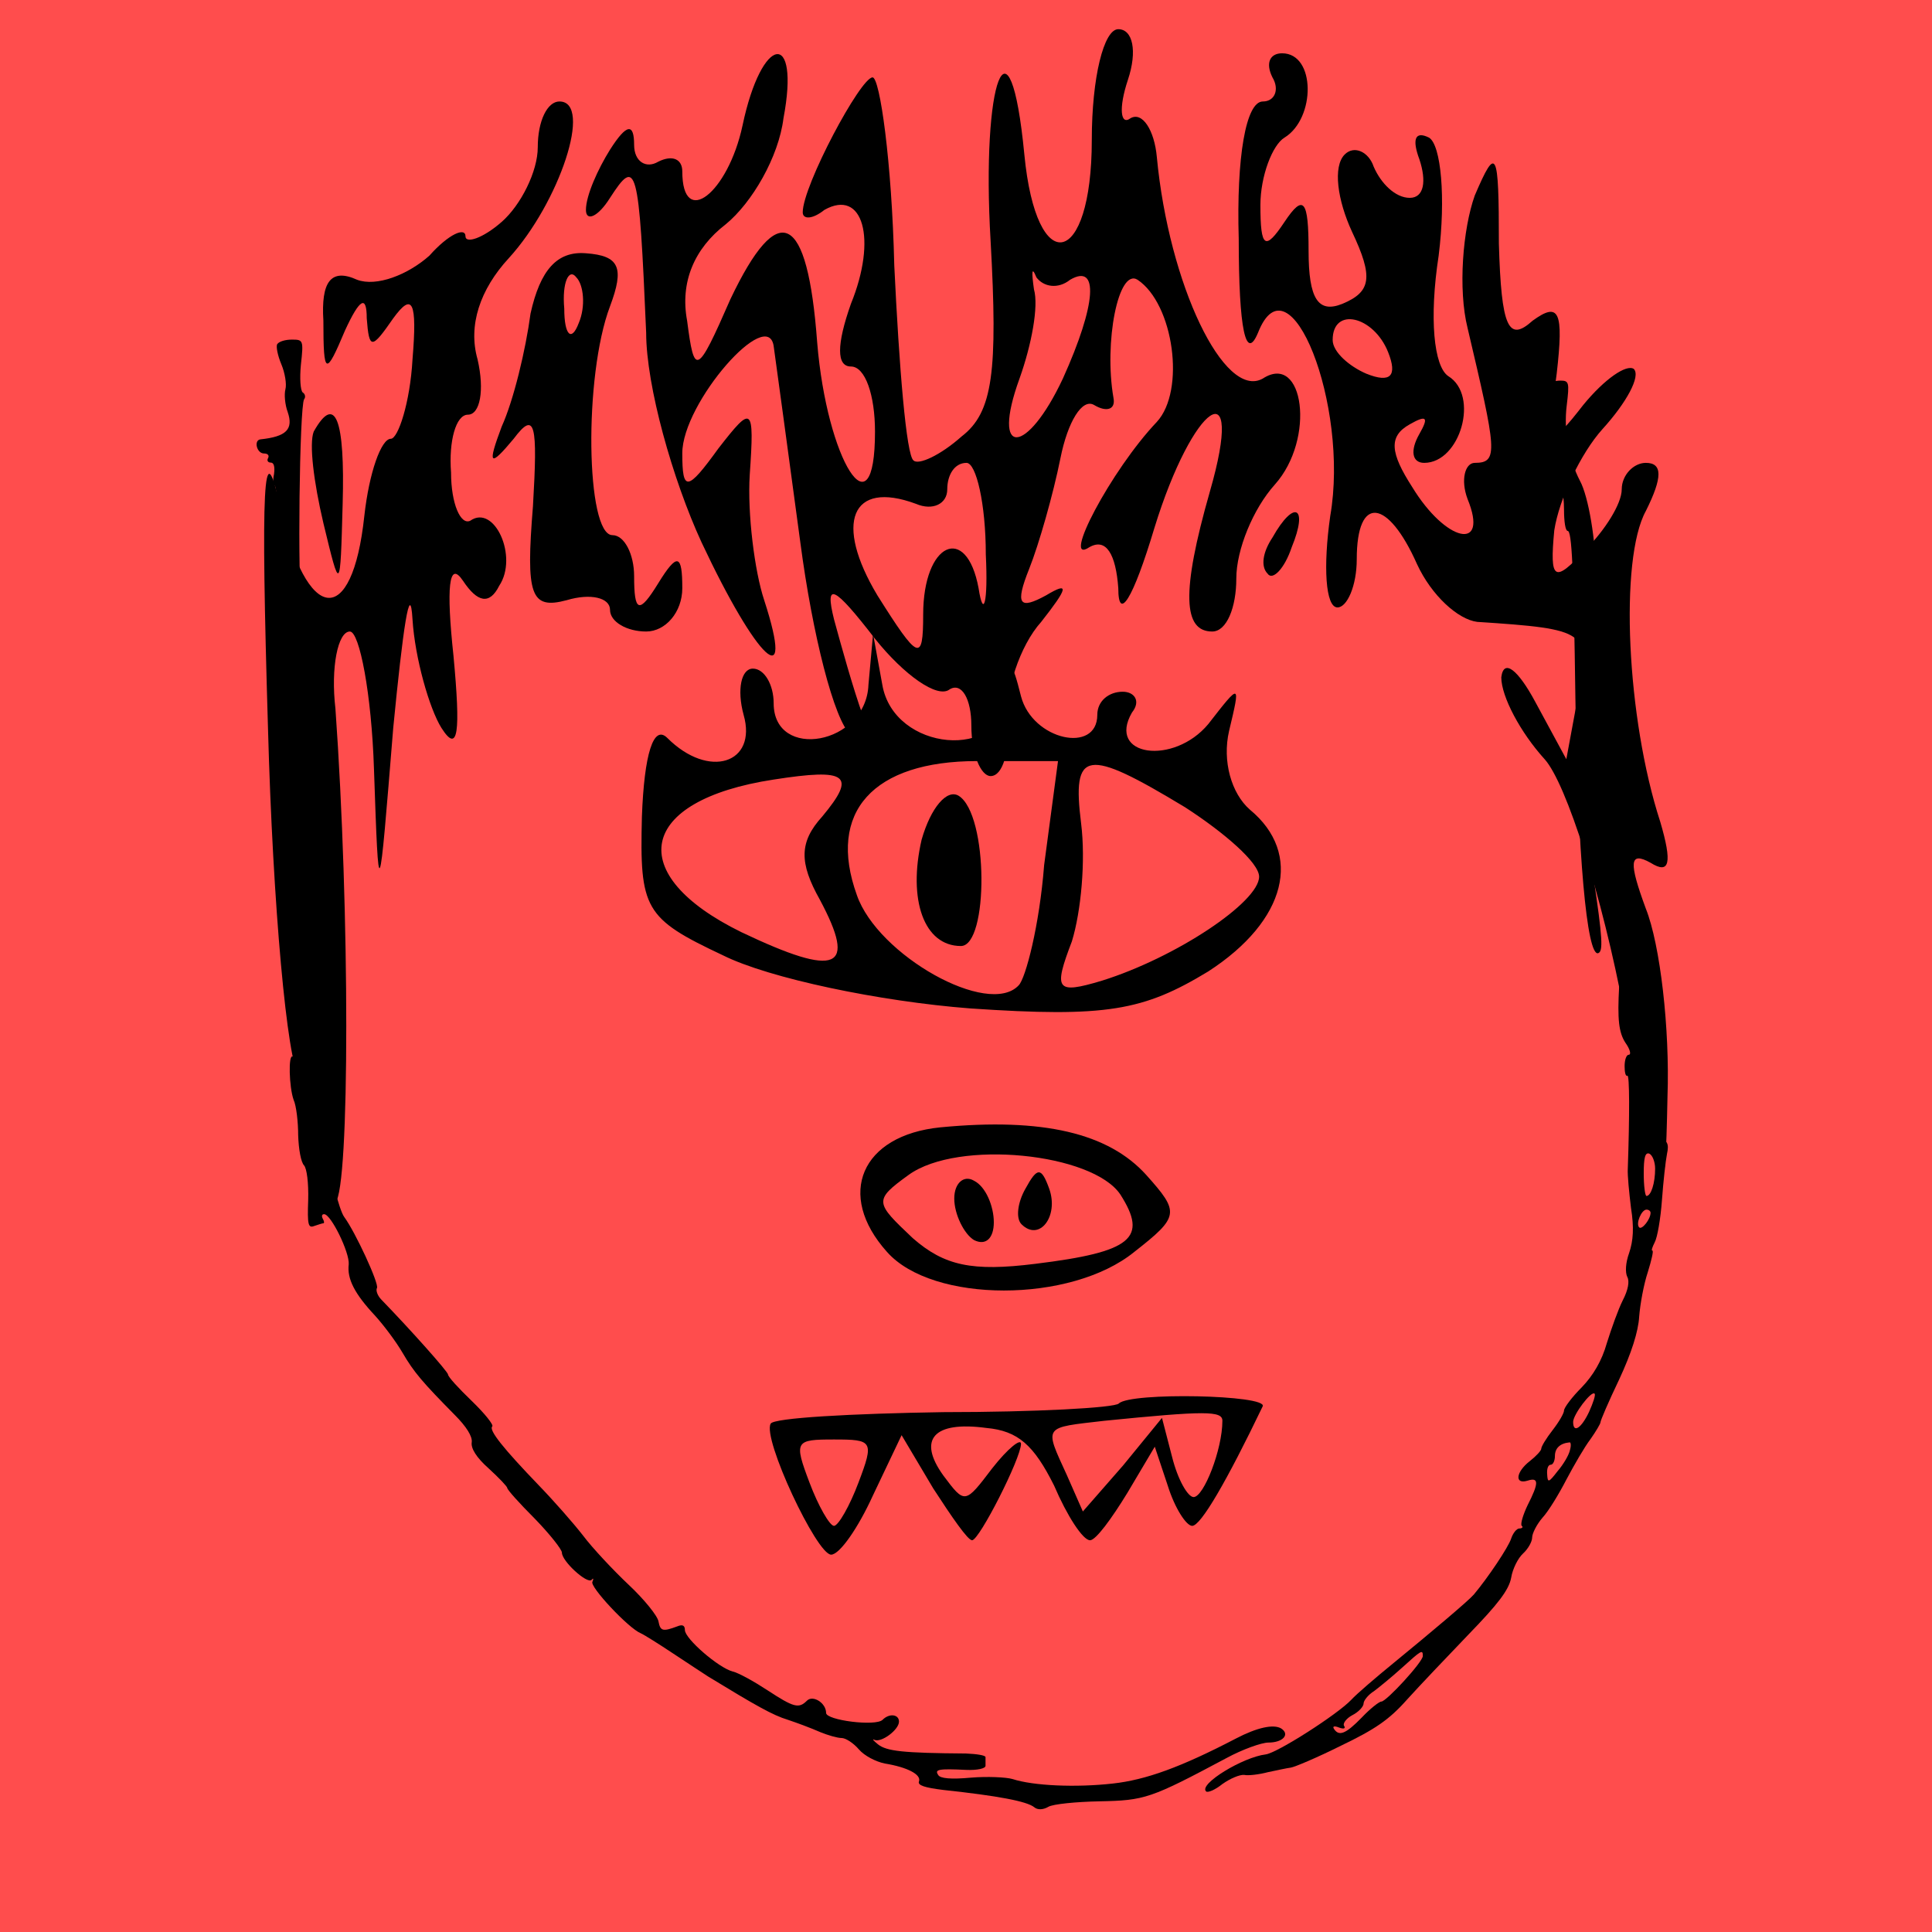
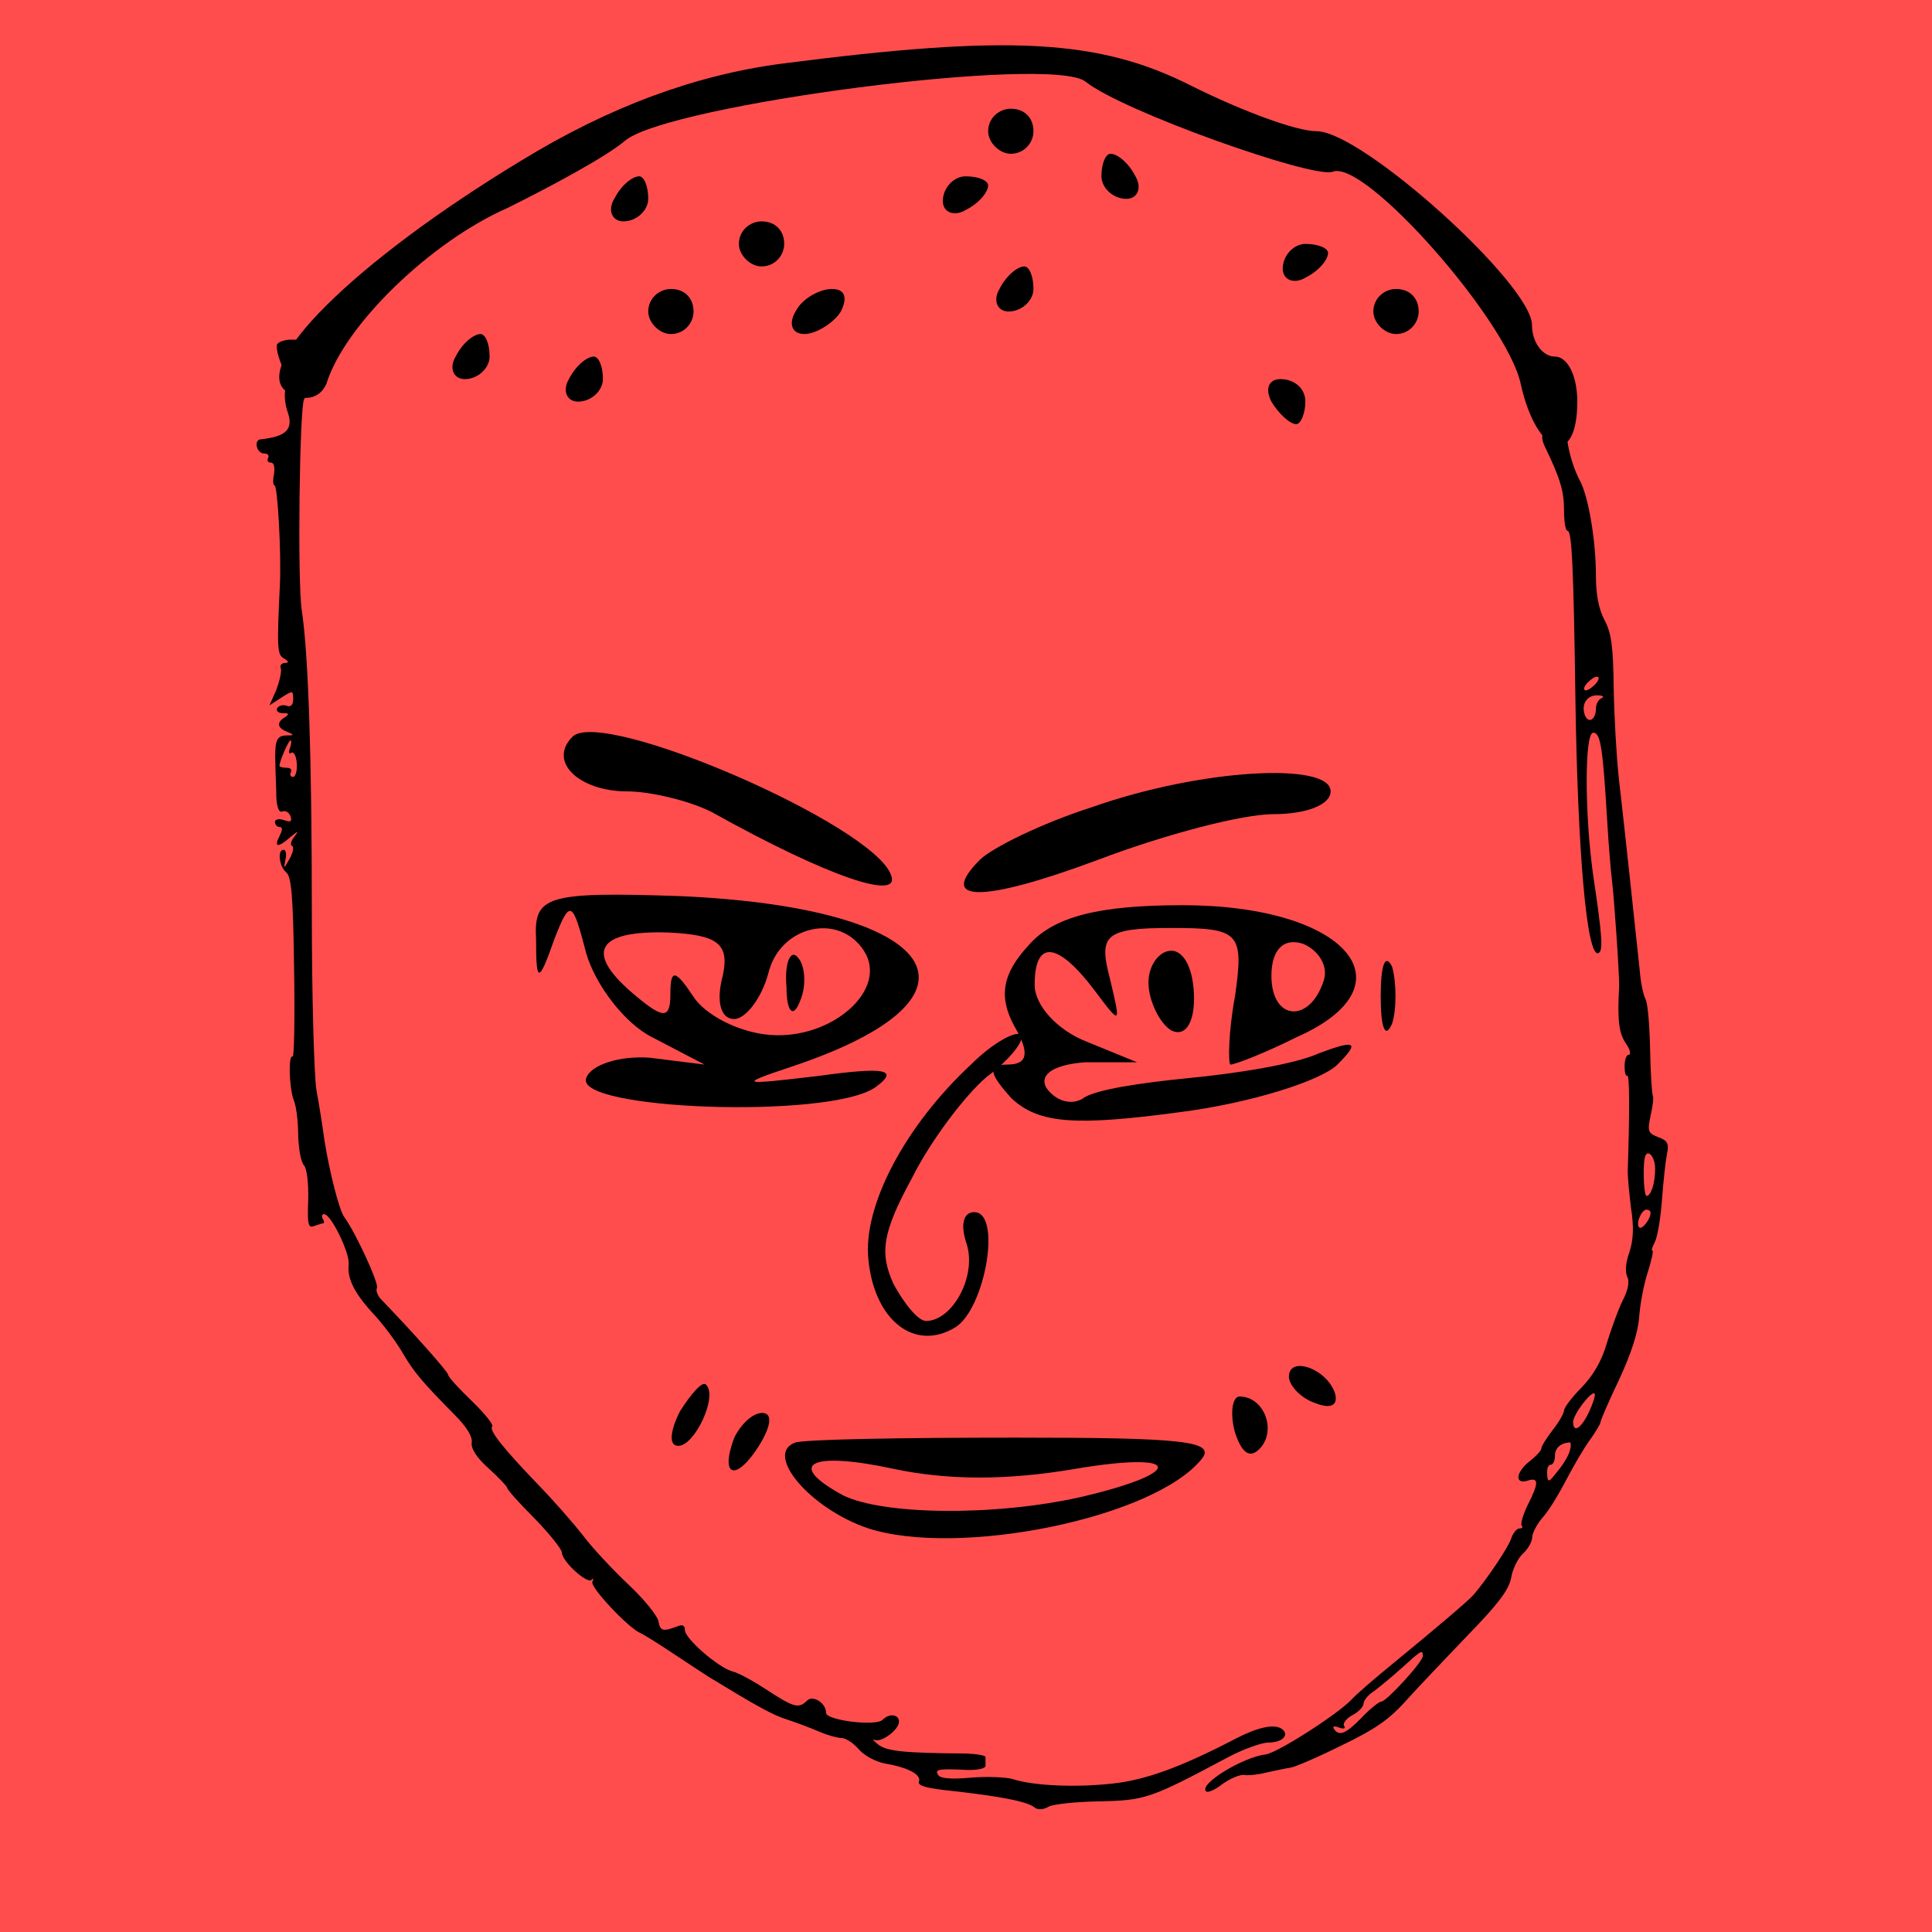
<svg xmlns="http://www.w3.org/2000/svg" width="256" height="256" viewBox="0 0 256 256" fill="none">
  <g id="Frame 41">
    <rect width="256" height="256" fill="#FF4D4D" />
  </g>
  <g id="head">
    <path id="Vector" d="M36.733 45.604C36.552 45.905 36.794 47.112 37.276 48.259C37.759 49.406 38.001 50.915 37.82 51.579C37.639 52.243 37.759 53.631 38.121 54.597C38.906 56.89 37.94 57.856 34.5 58.218C33.595 58.339 34.017 60.089 34.983 60.089C35.466 60.089 35.707 60.331 35.526 60.693C35.345 60.995 35.466 61.296 35.888 61.296C36.311 61.296 36.431 61.9 36.311 62.805C36.13 63.65 36.19 64.314 36.371 64.314C36.794 64.314 37.276 73.428 37.095 77.291C36.673 86.043 36.733 86.767 37.639 87.25C38.303 87.672 38.303 87.793 37.759 87.853C37.276 87.853 37.035 88.216 37.216 88.578C37.337 89 37.035 90.268 36.612 91.415L35.707 93.467L37.276 92.441C38.785 91.475 38.846 91.475 38.846 92.622C38.846 93.406 38.544 93.708 38.001 93.527C37.518 93.346 36.975 93.467 36.733 93.829C36.552 94.191 36.854 94.493 37.458 94.493C38.303 94.493 38.363 94.613 37.759 95.036C36.612 95.7 36.733 96.484 38.061 96.967C39.027 97.39 39.027 97.45 37.88 97.45C36.612 97.51 36.371 98.174 36.492 101.434C36.492 102.399 36.612 104.27 36.612 105.538C36.673 106.987 36.975 107.711 37.397 107.53C37.82 107.349 38.303 107.65 38.484 108.133C38.725 108.858 38.544 108.978 37.639 108.677C36.975 108.435 36.431 108.556 36.431 108.918C36.431 109.28 36.733 109.582 37.035 109.582C37.458 109.582 37.458 109.944 37.035 110.789C36.25 112.298 36.854 112.358 38.484 110.91C39.51 110.065 39.63 110.065 38.966 110.91C38.544 111.453 38.423 111.996 38.725 112.117C38.966 112.177 38.846 112.962 38.363 113.807C37.578 115.195 37.578 115.195 37.82 113.928C38.001 113.203 37.88 112.6 37.578 112.6C36.733 112.6 36.975 114.773 37.94 115.618C38.604 116.161 38.846 118.696 38.966 128.293C39.087 134.871 38.966 140.122 38.785 140.002C38.182 139.64 38.303 144.046 38.906 145.736C39.268 146.52 39.51 148.693 39.51 150.444C39.57 152.254 39.872 154.005 40.294 154.427C40.656 154.85 40.898 156.721 40.837 159.014C40.717 162.273 40.837 162.756 41.622 162.455C42.165 162.273 42.709 162.092 42.829 162.092C43.01 162.092 42.95 161.791 42.769 161.489C42.588 161.127 42.648 160.885 42.95 160.885C43.855 160.885 46.33 165.955 46.209 167.525C45.968 169.456 46.994 171.448 49.71 174.345C50.857 175.612 52.486 177.785 53.331 179.234C54.84 181.829 55.987 183.157 60.272 187.503C61.781 189.012 62.626 190.339 62.506 191.124C62.385 191.909 63.109 193.116 64.739 194.564C66.127 195.832 67.213 196.979 67.213 197.16C67.213 197.401 68.843 199.212 70.835 201.204C72.827 203.256 74.456 205.308 74.456 205.73C74.456 206.877 77.776 209.895 78.379 209.352C78.621 209.05 78.681 209.171 78.5 209.593C78.078 210.197 83.268 215.75 84.898 216.414C85.32 216.595 87.252 217.802 89.244 219.13C91.236 220.458 93.288 221.785 93.831 222.147C100.168 226.01 102.402 227.278 104.393 227.881C105.661 228.304 107.592 229.028 108.679 229.511C109.705 229.934 110.972 230.296 111.515 230.296C112.059 230.296 113.085 230.96 113.809 231.805C114.533 232.65 116.042 233.434 117.249 233.676C120.207 234.159 122.078 235.124 121.776 236.03C121.535 236.573 122.561 236.875 124.975 237.176C132.278 237.961 136.081 238.685 137.046 239.47C137.469 239.832 138.193 239.832 138.917 239.41C139.521 239.047 142.599 238.746 145.677 238.685C151.713 238.565 152.437 238.323 162.517 232.951C164.629 231.805 167.164 230.899 168.07 230.899C170.001 230.899 170.967 229.813 169.76 229.028C168.734 228.425 166.561 228.907 163.784 230.356C156.481 234.159 151.834 235.849 147.428 236.331C142.539 236.875 136.926 236.633 134.149 235.728C133.304 235.486 130.83 235.366 128.657 235.547C126.061 235.788 124.552 235.667 124.311 235.185C123.828 234.46 124.311 234.34 128.053 234.521C129.502 234.581 130.588 234.34 130.588 233.977C130.588 233.615 130.588 233.132 130.588 232.831C130.588 232.589 129.441 232.408 127.993 232.348C119.664 232.287 117.491 232.046 116.344 231.141C115.74 230.658 115.499 230.356 115.861 230.537C116.766 230.96 119.12 229.209 119.12 228.123C119.12 227.157 117.853 226.976 116.948 227.881C116.042 228.787 109.463 227.942 109.463 226.976C109.463 225.648 107.713 224.562 106.928 225.346C105.842 226.433 105.178 226.252 101.677 223.958C99.927 222.811 97.875 221.665 97.09 221.484C95.219 221.001 90.753 217.138 90.753 215.991C90.753 215.388 90.451 215.206 89.727 215.508C87.795 216.233 87.493 216.112 87.252 214.844C87.131 214.12 85.381 211.947 83.329 210.016C81.277 208.084 78.5 205.127 77.233 203.437C75.965 201.807 73.309 198.789 71.378 196.798C66.731 191.969 64.739 189.494 65.222 189.012C65.463 188.83 64.196 187.261 62.506 185.632C60.755 183.942 59.367 182.433 59.367 182.131C59.367 181.769 54.418 176.216 50.555 172.232C50.012 171.689 49.77 170.965 49.951 170.663C50.253 170.12 47.115 163.3 45.606 161.247C44.942 160.342 43.674 155.332 43.01 151.228C42.769 149.417 42.286 146.339 41.924 144.408C41.622 142.537 41.32 132.035 41.32 121.17C41.32 99.623 40.837 86.525 39.992 80.912C39.389 77.17 39.691 53.933 40.294 52.907C40.536 52.605 40.415 52.182 40.113 52.001C39.811 51.76 39.691 50.13 39.872 48.32C40.234 45.06 40.173 45 38.665 45C37.82 45 36.975 45.241 36.733 45.604ZM38.423 99.14C38.182 99.683 38.303 99.985 38.604 99.744C38.966 99.563 39.268 100.227 39.328 101.192C39.389 102.158 39.148 102.943 38.846 102.943C38.484 102.943 38.363 102.641 38.544 102.339C38.725 101.977 38.484 101.735 38.001 101.735C37.458 101.735 37.035 101.615 37.035 101.494C37.035 100.83 38.242 98.114 38.484 98.114C38.665 98.114 38.604 98.537 38.423 99.14Z" fill="black" />
    <path id="Vector_2" d="M205.129 51.036C204.948 51.337 204.948 52.605 205.189 53.752C205.431 55.14 205.31 56.226 204.827 56.77C204.224 57.494 204.224 58.097 204.646 59.063C206.759 63.409 207.241 65.099 207.241 67.573C207.241 69.082 207.422 70.35 207.724 70.35C208.267 70.35 208.509 74.937 208.75 92.682C209.052 112.962 210.259 126.784 211.768 126.301C212.432 126.059 212.372 124.43 211.104 115.98C209.957 107.771 209.957 97.088 211.104 97.088C212.07 97.088 212.372 98.838 212.975 108.978C213.156 112.117 213.458 115.497 213.579 116.523C213.881 118.816 214.605 129.5 214.545 130.707C214.303 135.052 214.484 136.803 215.39 138.191C215.993 139.036 216.174 139.76 215.812 139.76C215.51 139.76 215.269 140.424 215.269 141.269C215.269 142.054 215.39 142.657 215.631 142.537C215.933 142.356 215.933 147.848 215.691 154.85C215.631 155.695 215.872 158.048 216.114 160.04C216.536 162.696 216.416 164.386 215.872 166.016C215.39 167.343 215.329 168.611 215.631 169.214C215.933 169.758 215.752 170.904 215.027 172.293C214.424 173.5 213.519 176.035 212.915 177.966C212.251 180.32 211.104 182.252 209.595 183.821C208.267 185.149 207.241 186.537 207.241 186.899C207.241 187.261 206.578 188.408 205.733 189.494C204.888 190.581 204.224 191.667 204.224 191.969C204.224 192.21 203.56 192.935 202.715 193.599C200.844 195.047 200.663 196.737 202.413 196.194C203.922 195.711 203.922 196.496 202.413 199.453C201.809 200.721 201.447 201.928 201.628 202.169C201.87 202.35 201.689 202.531 201.326 202.531C200.964 202.531 200.481 203.135 200.24 203.859C199.878 205.006 197.162 209.05 195.291 211.283C194.566 212.128 189.617 216.293 184.608 220.397C182.314 222.268 179.779 224.441 179.055 225.226C177.244 227.157 169.217 232.287 167.708 232.469C164.69 232.831 158.835 236.392 159.801 237.357C159.982 237.599 161.008 237.176 161.974 236.392C163 235.667 164.267 235.124 164.871 235.185C165.414 235.305 166.863 235.124 168.009 234.822C169.156 234.581 170.544 234.279 171.027 234.219C171.51 234.159 174.528 232.891 177.667 231.322C182.193 229.149 184.064 227.881 186.418 225.226C188.108 223.355 191.79 219.492 194.627 216.534C198.49 212.551 199.938 210.68 200.24 209.05C200.421 207.903 201.145 206.455 201.809 205.851C202.473 205.248 203.016 204.282 203.016 203.739C203.016 203.195 203.62 201.988 204.405 201.083C205.189 200.238 206.578 197.944 207.543 196.073C208.569 194.142 209.957 191.728 210.742 190.702C211.466 189.675 212.07 188.649 212.07 188.468C212.07 188.227 213.156 185.692 214.545 182.795C216.174 179.294 217.08 176.457 217.2 174.466C217.321 172.836 217.804 170.18 218.347 168.551C218.83 166.981 219.132 165.714 218.951 165.714C218.77 165.714 218.951 165.231 219.252 164.627C219.615 163.963 220.037 161.489 220.218 159.014C220.399 156.54 220.701 153.823 220.882 152.918C221.184 151.53 220.942 151.107 219.735 150.685C218.347 150.142 218.287 149.9 218.709 147.848C219.011 146.581 219.132 145.373 219.011 145.192C218.89 145.011 218.709 142.235 218.649 139.096C218.589 136.018 218.347 132.94 218.045 132.397C217.744 131.854 217.381 130.103 217.261 128.474C216.838 124.49 215.209 109.159 214.484 102.943C214.182 100.106 213.881 94.794 213.82 91.052C213.76 85.68 213.519 83.87 212.613 82.18C211.829 80.671 211.466 78.8 211.466 76.204C211.466 71.738 210.501 65.823 209.354 63.711C207.845 60.813 207.181 57.011 207.604 53.691C207.966 50.673 207.905 50.432 206.759 50.432C206.034 50.432 205.31 50.673 205.129 51.036ZM211.466 90.569C211.044 91.052 210.44 91.475 210.139 91.475C209.776 91.475 209.837 91.052 210.259 90.569C210.682 90.087 211.285 89.664 211.587 89.664C211.949 89.664 211.889 90.087 211.466 90.569ZM212.251 92.501C211.829 92.622 211.466 93.285 211.466 93.889C211.466 95.338 210.501 95.941 210.018 94.794C209.475 93.346 210.259 92.078 211.708 92.139C212.372 92.139 212.613 92.32 212.251 92.501ZM219.313 154.85C219.313 156.781 218.77 158.471 218.166 158.471C217.985 158.471 217.804 157.143 217.804 155.513C217.804 153.401 217.985 152.677 218.528 152.858C218.951 153.039 219.313 153.944 219.313 154.85ZM218.709 160.704C218.709 161.549 217.562 162.998 217.2 162.636C216.717 162.153 217.502 160.282 218.166 160.282C218.468 160.282 218.709 160.463 218.709 160.704ZM210.561 187.08C209.535 189.253 208.449 189.977 208.449 188.408C208.449 187.442 210.863 184.243 211.285 184.666C211.466 184.787 211.104 185.873 210.561 187.08ZM208.026 192.15C207.905 192.754 207.181 194.021 206.396 194.927C205.189 196.496 205.069 196.496 205.008 195.349C204.948 194.625 205.129 194.082 205.491 194.082C205.793 194.082 206.034 193.538 206.034 192.935C206.034 191.909 206.698 191.245 207.966 191.124C208.147 191.064 208.207 191.547 208.026 192.15ZM188.531 219.431C188.531 220.216 183.702 225.467 183.038 225.467C182.737 225.467 181.529 226.433 180.443 227.58C178.33 229.752 177.425 230.115 176.761 229.089C176.52 228.726 176.822 228.666 177.425 228.907C178.089 229.149 178.33 229.028 178.089 228.666C177.908 228.364 178.391 227.7 179.175 227.278C180.02 226.855 180.684 226.131 180.684 225.709C180.684 225.346 181.288 224.562 182.073 224.079C182.797 223.536 184.487 222.147 185.754 221.001C188.35 218.647 188.531 218.526 188.531 219.431Z" fill="black" />
  </g>
  <g id="hair">
-     <path id="Vector" d="M144.668 18.555C144.668 35.474 137.327 37.07 135.731 20.47C133.816 0.677 129.986 10.573 131.262 31.962C132.22 49.201 131.581 54.629 127.432 57.821C124.56 60.375 121.687 61.652 121.049 61.013C120.091 60.375 119.134 48.563 118.495 35.155C118.176 21.428 116.58 10.254 115.623 10.254C114.027 10.254 106.366 24.62 106.366 28.132C106.366 29.089 107.643 29.089 109.239 27.812C114.346 24.939 116.261 31.643 112.75 40.263C110.835 45.69 110.835 48.563 112.75 48.563C114.665 48.563 115.942 52.394 115.942 57.182C115.942 71.229 109.558 61.013 108.281 45.371C107.005 28.132 103.175 26.216 96.791 39.624C92.323 49.84 92.003 49.84 91.046 42.497C90.088 37.39 92.003 32.92 96.153 29.728C99.664 26.855 103.175 20.789 103.813 15.681C106.047 3.869 100.94 4.508 98.387 16.639C96.472 25.578 90.407 30.366 90.407 22.705C90.407 21.108 89.131 20.47 87.216 21.428C85.62 22.385 84.024 21.428 84.024 19.193C84.024 16.32 83.067 16.32 80.832 19.831C79.236 22.385 77.64 25.897 77.64 27.812C77.64 29.409 79.236 28.77 80.832 26.216C84.343 20.789 84.662 21.747 85.62 44.094C85.62 51.117 89.131 63.567 92.961 71.867C100.302 87.51 105.409 92.299 101.26 79.529C99.983 75.698 99.025 68.037 99.344 62.929C99.983 53.671 99.664 53.671 95.195 59.417C91.046 65.163 90.407 65.163 90.407 60.056C90.407 53.352 101.898 40.263 102.536 46.009C102.855 48.244 104.451 60.056 106.047 71.867C107.643 83.999 110.516 95.491 112.75 97.407C115.942 100.599 116.261 99.96 114.346 94.853C113.069 91.341 111.473 85.595 110.516 82.083C109.239 76.975 110.516 77.614 115.942 84.637C119.772 89.426 124.24 92.618 125.836 91.341C127.432 90.383 128.709 92.618 128.709 96.13C128.709 99.96 129.986 102.834 131.262 102.834C132.858 102.834 133.816 99.641 133.496 95.491C133.177 91.66 135.092 85.595 137.965 82.402C141.476 77.933 141.795 76.975 138.603 78.891C135.092 80.806 134.454 80.168 136.369 75.379C137.646 72.187 139.561 65.483 140.518 60.694C141.476 55.906 143.391 52.713 144.987 53.671C146.583 54.629 147.859 54.309 147.54 52.713C146.264 45.371 148.179 35.474 150.732 37.07C155.52 40.263 157.116 51.755 153.285 55.906C147.221 62.29 140.518 75.06 144.349 72.506C146.583 71.229 147.859 73.464 148.179 77.933C148.179 82.402 150.094 79.529 152.966 69.952C158.073 53.352 165.095 48.563 160.307 65.163C156.477 78.572 156.796 83.679 160.627 83.679C162.542 83.679 163.818 80.487 163.818 76.656C163.818 72.825 166.053 67.398 168.925 64.206C174.351 58.14 172.755 46.648 167.329 50.159C162.222 53.032 154.881 37.709 153.285 20.789C152.966 17.277 151.37 14.724 149.775 15.681C148.498 16.639 148.179 14.404 149.455 10.573C150.732 6.743 150.094 3.869 148.179 3.869C146.264 3.869 144.668 10.254 144.668 18.555ZM141.795 37.07C145.625 34.836 145.306 40.263 140.838 50.159C136.05 60.375 131.262 60.694 135.092 50.159C136.688 45.69 137.646 40.582 137.007 38.347C136.688 36.113 136.688 35.155 137.327 36.751C138.284 38.028 140.199 38.347 141.795 37.07ZM130.624 73.464C130.943 79.848 130.305 82.083 129.666 77.933C128.07 69.314 122.325 71.867 122.325 81.445C122.325 87.829 121.687 87.51 116.261 78.891C110.516 69.314 112.75 63.567 121.368 66.76C123.602 67.717 125.517 66.76 125.517 64.844C125.517 62.929 126.475 61.333 128.07 61.333C129.347 61.333 130.624 66.76 130.624 73.464Z" fill="black" />
-     <path id="Vector_2" d="M168.606 10.254C169.564 11.85 168.925 13.447 167.329 13.447C165.095 13.447 163.818 20.789 164.138 31.643C164.138 43.774 165.095 47.924 166.691 44.093C170.84 33.559 178.82 53.671 176.266 68.356C175.309 75.06 175.628 80.487 177.224 80.487C178.501 80.487 179.777 77.614 179.777 74.102C179.777 65.482 183.927 66.121 187.757 74.74C189.672 78.891 193.183 82.083 195.736 82.402C210.418 83.36 210.737 83.679 209.142 91.979L207.546 100.599L203.396 92.937C201.162 88.787 199.247 87.191 198.928 89.745C198.928 92.299 201.481 97.087 204.673 100.599C207.546 103.791 212.333 118.795 215.206 134.119C220.313 160.935 220.632 161.254 220.951 145.292C221.27 136.354 219.994 125.18 218.079 120.392C215.844 114.326 215.844 112.73 218.717 114.326C221.27 115.922 221.589 114.326 219.994 108.899C215.525 95.172 214.568 74.102 218.079 67.717C220.313 63.248 220.313 61.332 218.079 61.332C216.483 61.332 214.887 62.928 214.887 64.844C214.887 66.759 212.652 70.271 210.099 72.825C205.95 77.294 205.311 76.975 205.95 70.271C206.588 66.121 209.461 60.055 212.333 56.863C215.525 53.351 217.44 49.84 216.483 48.882C215.525 48.243 212.652 50.159 209.78 53.671C205.311 59.417 204.992 59.098 206.269 49.52C207.226 41.22 206.588 39.943 203.077 42.497C199.885 45.37 198.928 43.455 198.609 32.282C198.609 19.831 198.29 19.193 195.417 25.897C193.821 30.366 193.183 38.347 194.459 43.455C198.29 59.736 198.609 61.332 195.417 61.332C194.14 61.332 193.502 63.567 194.459 66.121C197.332 73.144 191.587 71.867 187.118 64.525C184.246 60.055 183.927 57.821 186.799 56.224C189.033 54.948 189.353 55.267 188.076 57.502C186.799 59.736 187.118 61.332 188.714 61.332C193.502 61.332 196.055 52.394 191.906 49.84C189.991 48.563 189.353 42.178 190.629 33.878C191.587 26.216 190.948 19.193 189.353 18.235C187.437 17.277 187.118 18.554 188.076 21.108C189.033 23.981 188.714 26.216 186.799 26.216C184.884 26.216 182.969 24.301 182.011 22.066C181.373 20.151 179.458 19.193 178.181 20.47C176.585 22.066 177.224 26.535 179.139 30.685C182.011 36.751 181.692 38.666 177.862 40.263C174.67 41.539 173.394 39.624 173.394 33.239C173.394 26.535 172.755 25.578 170.202 29.408C167.648 33.239 167.01 32.92 167.01 27.174C167.01 23.343 168.606 19.193 170.202 18.235C174.351 15.681 174.351 7.062 169.883 7.062C168.287 7.062 167.648 8.339 168.606 10.254ZM183.927 46.647C185.203 49.84 184.246 50.797 181.054 49.52C178.82 48.563 176.585 46.647 176.585 45.051C176.585 40.582 182.011 41.859 183.927 46.647Z" fill="black" />
-     <path id="Vector_3" d="M71.257 19.512C71.257 22.704 69.023 27.174 66.469 29.408C63.916 31.643 61.681 32.282 61.681 31.324C61.681 30.047 59.447 31.005 56.894 33.878C54.021 36.432 49.872 38.028 47.319 37.07C43.808 35.474 42.531 37.389 42.85 42.497C42.85 49.84 43.169 49.84 45.723 43.774C47.638 39.624 48.595 38.986 48.595 42.178C48.914 46.328 49.234 46.328 52.106 42.178C54.66 38.666 55.298 39.943 54.66 47.605C54.34 53.351 52.745 58.14 51.787 58.14C50.51 58.14 48.914 62.609 48.276 68.356C46.68 83.36 40.616 82.721 37.105 67.079C34.871 56.863 34.551 64.206 35.509 96.449C36.147 120.072 38.062 140.823 39.658 142.738C41.254 144.335 42.531 149.123 42.531 153.592C42.531 157.743 43.488 160.296 44.446 159.339C46.361 157.423 46.361 120.711 44.446 93.895C43.808 88.468 44.765 83.679 46.361 83.679C47.638 83.679 49.234 91.979 49.553 101.876C50.191 120.392 50.191 120.072 52.106 96.449C53.383 83.36 54.34 76.656 54.66 82.083C54.979 87.191 56.894 93.895 58.49 96.449C60.724 99.96 61.043 97.087 60.086 86.871C59.128 77.933 59.447 74.102 61.362 76.975C63.277 79.848 64.873 80.167 66.15 77.614C68.703 73.783 65.512 66.759 62.32 68.994C61.043 69.632 59.766 66.759 59.766 62.609C59.447 58.459 60.405 54.947 62.001 54.947C63.597 54.947 64.235 51.755 63.277 47.605C62.001 43.136 63.597 38.347 67.427 34.197C74.129 26.855 78.598 13.446 74.129 13.446C72.534 13.446 71.257 16 71.257 19.512Z" fill="black" />
-     <path id="Vector_4" d="M70.299 41.539C69.661 46.328 68.065 53.032 66.469 56.544C64.554 61.652 64.873 61.971 68.065 58.14C70.938 54.309 71.257 56.224 70.619 67.079C69.661 78.891 70.299 80.806 75.087 79.529C78.279 78.571 80.832 79.21 80.832 80.806C80.832 82.402 83.067 83.679 85.62 83.679C88.173 83.679 90.408 81.125 90.408 77.933C90.408 73.463 89.769 73.144 87.216 77.294C84.662 81.444 84.024 81.125 84.024 76.337C84.024 73.463 82.747 70.909 81.151 70.909C77.641 70.909 77.321 49.84 80.832 40.582C82.747 35.474 82.109 33.878 77.641 33.559C73.81 33.239 71.576 35.793 70.299 41.539ZM76.683 42.816C75.725 45.37 74.768 44.413 74.768 40.901C74.449 37.389 75.406 35.474 76.364 36.751C77.321 37.709 77.641 40.582 76.683 42.816Z" fill="black" />
-     <path id="Vector_5" d="M41.573 57.182C40.935 58.779 41.573 63.886 42.85 69.313C45.084 78.571 45.084 78.571 45.404 66.76C45.723 55.586 44.446 52.074 41.573 57.182Z" fill="black" />
-     <path id="Vector_6" d="M168.606 71.229C167.329 73.144 167.01 75.06 167.968 76.017C168.606 76.975 170.202 75.379 171.16 72.506C173.394 67.079 171.479 66.121 168.606 71.229Z" fill="black" />
+     <path id="Vector" d="M103.61 8.433C92.201 9.926 80.791 14.106 69.081 21.272C46.862 34.707 32.75 48.74 38.155 52.024C40.257 53.218 42.358 52.92 43.259 50.83C45.661 43.067 57.071 32.02 67.279 27.542C73.285 24.556 80.491 20.674 82.893 18.585C88.898 13.807 139.341 7.239 143.845 10.822C148.649 14.703 173.87 23.66 176.572 22.765C180.776 20.973 199.692 42.47 201.494 50.83C203.595 60.384 209 62.175 209 53.218C209 49.934 207.799 47.247 205.997 47.247C204.496 47.247 202.995 45.456 202.995 43.067C202.995 37.693 180.476 17.39 174.471 17.39C171.768 17.39 164.562 14.703 157.957 11.419C145.646 5.149 133.636 4.552 103.61 8.433Z" fill="black" />
+     <path id="Vector_2" d="M130.934 17.39C130.934 18.883 132.435 20.376 133.936 20.376C135.738 20.376 136.939 18.883 136.939 17.39C136.939 15.599 135.738 14.405 133.936 14.405C132.435 14.405 130.934 15.599 130.934 17.39Z" fill="black" />
+     <path id="Vector_3" d="M145.946 23.362C145.946 24.855 147.448 26.347 149.249 26.347C150.751 26.347 151.351 24.855 150.45 23.362C149.549 21.57 148.048 20.376 147.147 20.376C146.547 20.376 145.946 21.57 145.946 23.362Z" fill="black" />
+     <path id="Vector_4" d="M81.391 26.347C80.491 27.84 81.091 29.333 82.593 29.333C84.394 29.333 85.895 27.84 85.895 26.347C85.895 24.556 85.295 23.362 84.694 23.362C83.793 23.362 82.292 24.556 81.391 26.347Z" fill="black" />
+     <path id="Vector_5" d="M124.929 26.646C124.929 28.139 126.43 28.736 127.931 27.84C129.733 26.944 130.934 25.452 130.934 24.556C130.934 23.959 129.733 23.362 127.931 23.362C126.43 23.362 124.929 24.855 124.929 26.646Z" fill="black" />
+     <path id="Vector_6" d="M97.906 32.319C97.906 33.812 99.407 35.304 100.908 35.304C102.71 35.304 103.911 33.812 103.911 32.319C103.911 30.527 102.71 29.333 100.908 29.333C99.407 29.333 97.906 30.527 97.906 32.319Z" fill="black" />
+     <path id="Vector_7" d="M169.967 35.603C169.967 37.096 171.468 37.693 172.969 36.797C174.771 35.901 175.972 34.409 175.972 33.513C175.972 32.916 174.771 32.319 172.969 32.319C171.468 32.319 169.967 33.812 169.967 35.603Z" fill="black" />
+     <path id="Vector_8" d="M132.435 38.29C131.534 39.783 132.135 41.276 133.636 41.276C135.437 41.276 136.939 39.783 136.939 38.29C136.939 36.499 136.338 35.304 135.738 35.304C134.837 35.304 133.336 36.499 132.435 38.29Z" fill="black" />
+     <path id="Vector_9" d="M85.895 41.276C85.895 42.769 87.397 44.261 88.898 44.261C90.7 44.261 91.9 42.769 91.9 41.276C91.9 39.484 90.7 38.29 88.898 38.29C87.397 38.29 85.895 39.484 85.895 41.276Z" fill="black" />
+     <path id="Vector_10" d="M105.412 41.276C104.511 42.769 104.811 44.261 106.613 44.261C108.114 44.261 110.516 42.769 111.417 41.276C112.318 39.484 112.018 38.29 110.216 38.29C108.715 38.29 106.313 39.484 105.412 41.276Z" fill="black" />
+     <path id="Vector_11" d="M181.977 41.276C181.977 42.769 183.478 44.261 184.98 44.261C186.781 44.261 187.982 42.769 187.982 41.276C187.982 39.484 186.781 38.29 184.98 38.29C183.478 38.29 181.977 39.484 181.977 41.276Z" fill="black" />
+     <path id="Vector_12" d="M60.374 47.247C59.473 48.74 60.073 50.233 61.575 50.233C63.376 50.233 64.877 48.74 64.877 47.247C64.877 45.456 64.277 44.261 63.676 44.261C62.776 44.261 61.274 45.456 60.374 47.247Z" fill="black" />
+     <path id="Vector_13" d="M75.386 50.233C74.486 51.726 75.086 53.218 76.587 53.218C78.389 53.218 79.89 51.726 79.89 50.233C79.89 48.441 79.29 47.247 78.689 47.247C77.788 47.247 76.287 48.441 75.386 50.233Z" fill="black" />
+     <path id="Vector_14" d="M168.466 53.218C169.366 54.711 170.868 56.204 171.768 56.204C172.369 56.204 172.969 54.711 172.969 53.218C172.969 51.427 171.468 50.233 169.667 50.233C168.165 50.233 167.565 51.427 168.466 53.218Z" fill="black" />
  </g>
-   <g id="Frame 11">
-     <path id="Vector" d="M115.074 90.739C114.767 98.703 102.515 100.847 102.515 93.189C102.515 90.739 101.29 88.595 99.758 88.595C98.227 88.595 97.614 91.351 98.533 94.721C100.371 101.153 93.939 103.297 88.425 97.784C86.587 95.946 85.362 99.928 85.056 108.198C84.75 120.45 85.362 121.675 95.777 126.576C101.903 129.639 116.605 132.702 128.551 133.621C146.623 134.847 151.524 133.928 160.101 128.72C170.515 121.982 172.659 113.099 165.614 107.279C163.164 105.135 161.938 100.847 162.857 96.865C164.389 90.432 164.389 90.432 160.101 95.946C155.506 101.459 146.623 100.234 149.993 94.414C151.218 92.883 150.299 91.658 148.767 91.658C146.929 91.658 145.398 92.883 145.398 94.721C145.398 99.928 136.821 98.09 135.29 92.27C134.065 87.369 133.758 87.369 133.452 92.27C132.839 100.847 118.443 99.621 116.912 90.739L115.686 84L115.074 90.739ZM108.948 108.198C105.885 111.567 105.885 114.324 108.641 119.225C113.542 128.414 111.092 129.639 98.227 123.513C82.606 115.856 84.443 106.054 102.515 103.297C112.317 101.766 113.542 102.685 108.948 108.198ZM138.353 114.63C137.74 122.594 135.903 129.639 134.984 130.558C131.002 134.847 116.299 126.576 113.542 118.612C109.56 107.585 115.686 100.847 129.47 100.847H140.191L138.353 114.63ZM157.038 106.973C162.245 110.342 166.839 114.324 166.839 116.162C166.839 119.531 155.812 126.883 146.011 129.946C139.884 131.784 139.578 131.171 142.029 124.739C143.254 120.757 143.866 114.018 143.254 109.117C142.029 99.315 143.866 99.009 157.038 106.973Z" fill="black" />
-     <path id="Vector_2" d="M122.119 111.261C120.281 119.225 122.425 125.351 127.326 125.351C131.002 125.351 131.002 107.892 127.02 105.441C125.488 104.522 123.344 106.973 122.119 111.261Z" fill="black" />
+   <g id="Frame 21">
+     <path id="Vector" d="M75.859 97.621C72.541 100.939 76.764 104.861 83.099 104.861C86.116 104.861 91.244 106.067 94.261 107.576C109.947 116.324 119.299 119.341 118.092 116.022C115.981 109.386 79.781 93.699 75.859 97.621Z" fill="black" />
+     <path id="Vector_2" d="M144.639 106.973C138.002 109.084 131.365 112.403 129.857 113.911C124.125 119.643 130.159 119.643 145.544 113.911C154.292 110.593 164.549 107.878 168.772 107.878C172.995 107.878 176.314 106.671 176.314 104.861C176.314 100.939 159.119 101.844 144.639 106.973Z" fill="black" />
+     <path id="Vector_3" d="M71.032 124.469C71.032 130.201 71.334 130.502 73.445 124.469C75.557 119.039 75.859 119.341 77.669 126.279C78.875 130.502 82.797 135.631 86.417 137.441L93.355 141.061L86.115 140.156C82.194 139.854 78.272 141.061 77.669 142.871C76.16 147.094 109.947 148.301 115.98 144.077C119.299 141.664 117.187 141.362 108.439 142.569C98.182 143.776 97.579 143.776 104.819 141.362C132.873 132.011 124.728 120.246 90.037 118.737C72.239 118.134 70.73 118.737 71.032 124.469ZM95.769 129.296C94.864 132.614 95.467 135.027 97.277 135.027C98.785 135.027 100.897 132.312 101.802 128.994C103.31 122.659 111.154 120.849 114.472 125.977C117.79 131.106 110.249 137.742 102.104 137.139C97.88 136.837 93.355 134.424 91.847 132.011C89.433 128.391 88.83 128.391 88.83 131.709C88.83 135.027 87.925 135.027 84.305 132.011C77.367 126.279 78.875 123.262 88.529 123.564C95.165 123.866 96.674 125.072 95.769 129.296Z" fill="black" />
+     <path id="Vector_4" d="M104.215 130.804C104.215 134.122 105.12 135.027 106.025 132.614C106.93 130.502 106.629 127.787 105.724 126.882C104.819 125.676 103.914 127.486 104.215 130.804Z" fill="black" />
+     <path id="Vector_5" d="M136.192 125.374C132.874 128.994 132.27 132.011 134.382 135.932C136.494 139.552 136.192 141.061 133.477 141.061C130.762 141.061 131.064 142.267 134.08 145.586C137.7 148.904 142.527 149.206 156.102 147.396C165.755 146.189 175.107 143.172 177.219 141.061C180.235 138.044 179.632 137.742 174.805 139.552C171.487 141.061 163.644 142.267 157.309 142.871C151.275 143.474 144.94 144.379 143.432 145.586C141.924 146.491 139.812 145.887 138.605 144.077C137.7 142.267 139.812 141.061 143.734 140.759H150.672L144.035 138.044C140.114 136.536 137.097 133.217 137.097 130.502C137.097 124.469 140.114 124.771 144.94 131.106C148.56 135.932 148.56 135.932 147.052 129.597C145.544 123.866 146.449 122.961 155.197 122.961C164.247 122.961 164.85 123.564 163.644 132.011C162.739 136.837 162.739 141.061 163.04 141.061C163.644 141.061 167.565 139.552 171.789 137.441C187.475 130.502 178.425 119.944 156.705 119.944C145.544 119.944 139.51 121.452 136.192 125.374ZM175.409 129.899C173.599 135.631 168.47 135.329 168.47 129.296C168.47 125.977 169.979 124.167 172.694 125.072C174.805 125.977 176.012 128.089 175.409 129.899Z" fill="black" />
+     <path id="Vector_6" d="M152.18 130.201C152.18 132.614 153.689 135.631 155.197 136.536C157.007 137.441 158.214 135.631 158.214 132.312C158.214 128.692 157.007 125.977 155.197 125.977C153.689 125.977 152.18 127.787 152.18 130.201Z" fill="black" />
+     <path id="Vector_7" d="M182.95 132.011C182.95 136.234 183.554 137.742 184.459 135.631C185.062 133.821 185.062 130.201 184.459 128.089C183.554 126.279 182.95 127.788 182.95 132.011Z" fill="black" />
  </g>
-   <g id="Frame 23">
-     <path id="Vector" d="M124.61 149.378C114.126 150.426 110.719 158.289 117.534 165.889C123.562 172.703 141.907 172.703 150.294 165.889C156.322 161.172 156.322 160.648 151.867 155.668C146.887 150.164 138.238 148.068 124.61 149.378ZM148.46 158.289C152.129 164.055 150.032 165.889 137.19 167.462C128.803 168.51 125.134 167.724 120.941 164.055C115.961 159.337 115.699 159.075 120.417 155.668C126.969 150.951 144.79 152.785 148.46 158.289Z" fill="black" />
-     <path id="Vector_2" d="M126.445 158.813C126.445 160.91 127.755 163.531 129.065 164.317C130.638 165.103 131.686 164.055 131.686 161.958C131.686 159.862 130.638 157.241 129.065 156.454C127.755 155.668 126.445 156.717 126.445 158.813Z" fill="black" />
-     <path id="Vector_3" d="M135.879 157.503C134.831 159.337 134.569 161.434 135.355 162.22C137.714 164.579 140.335 161.172 139.024 157.503C137.976 154.62 137.452 154.62 135.879 157.503Z" fill="black" />
+   <g id="Frame 22">
+     <path id="Vector" d="M128.675 141.043C120.022 149.078 114.254 159.79 115.078 167.001C115.902 175.035 121.259 179.156 126.615 175.859C130.529 173.387 132.795 160.615 129.087 160.615C127.645 160.615 127.233 162.263 128.057 164.735C129.499 169.061 126.203 175.035 122.701 175.035C121.671 175.035 119.816 172.769 118.374 170.091C116.52 165.971 116.932 163.293 120.847 156.082C123.319 151.138 127.851 145.164 130.735 142.691C133.825 140.425 135.885 137.747 135.267 137.129C134.649 136.511 131.559 138.159 128.675 141.043Z" fill="black" />
  </g>
-   <g id="Frame 30">
+   <g id="Frame 26">
    <g id="Group 39">
-       <path id="Vector" d="M148.249 185.971C147.677 186.544 137.194 187.116 124.995 187.116C112.796 187.307 102.503 187.879 102.122 188.642C100.978 190.549 108.221 206 110.127 206C111.271 206 113.749 202.376 115.655 198.179L119.467 190.168L123.661 197.226C126.139 201.041 128.235 204.093 128.807 204.093C129.76 204.093 135.288 193.22 135.288 191.312C135.288 190.549 133.572 191.885 131.476 194.555C127.854 199.324 127.854 199.324 124.995 195.509C121.564 190.74 123.661 188.26 130.713 189.214C134.907 189.596 137.003 191.503 139.672 196.844C141.387 200.85 143.484 204.093 144.437 204.093C145.199 204.093 147.296 201.231 149.393 197.798L153.014 191.694L154.73 196.844C155.683 199.896 157.208 202.185 157.97 202.185C159.114 202.185 162.545 196.272 167.31 186.353C168.073 184.827 149.774 184.445 148.249 185.971ZM161.973 188.26C161.973 192.075 159.495 198.37 158.161 198.37C157.398 198.37 156.064 196.081 155.302 193.029L153.968 187.879L148.821 194.174L143.484 200.278L141.387 195.509C138.338 188.833 138.147 189.214 146.343 188.26C159.686 186.925 161.973 186.925 161.973 188.26ZM113.749 196.463C112.605 199.515 111.08 202.185 110.509 202.185C109.937 202.185 108.412 199.515 107.268 196.463C105.171 190.931 105.362 190.74 110.509 190.74C115.655 190.74 115.846 190.931 113.749 196.463Z" fill="black" />
+       <path id="Vector" d="M170.785 182.425C170.785 183.515 172.311 185.26 174.274 185.914C176.455 186.786 177.327 186.132 176.891 184.605C175.801 181.334 170.785 179.59 170.785 182.425Z" fill="black" />
+       <path id="Vector_2" d="M90.097 187.004C88.789 189.621 88.571 191.584 89.879 191.584C92.06 191.584 95.113 185.042 93.586 183.515C93.15 182.861 91.624 184.605 90.097 187.004Z" fill="black" />
+       <path id="Vector_3" d="M163.589 189.621C164.461 192.456 165.551 193.328 166.86 192.02C169.259 189.621 167.514 185.042 164.243 185.042C163.371 185.042 162.934 187.004 163.589 189.621Z" fill="black" />
+       <path id="Vector_4" d="M97.294 190.493C95.331 195.727 97.512 196.382 100.565 191.584C102.309 188.749 102.309 187.222 101.001 187.222C99.692 187.222 98.166 188.749 97.294 190.493Z" fill="black" />
+       <path id="Vector_5" d="M105.362 191.148C101.219 192.674 107.325 199.871 114.958 202.488C126.952 206.413 152.903 201.179 159.227 193.328C161.19 190.93 156.61 190.493 134.584 190.493C119.755 190.493 106.671 190.711 105.362 191.148ZM142.435 194.637C156.61 192.238 157.264 195.073 143.307 198.344C131.749 200.961 116.92 200.743 111.687 198.126C104.054 193.983 107.325 192.238 118.447 194.637C125.643 196.163 133.494 196.163 142.435 194.637Z" fill="black" />
    </g>
  </g>
</svg>
